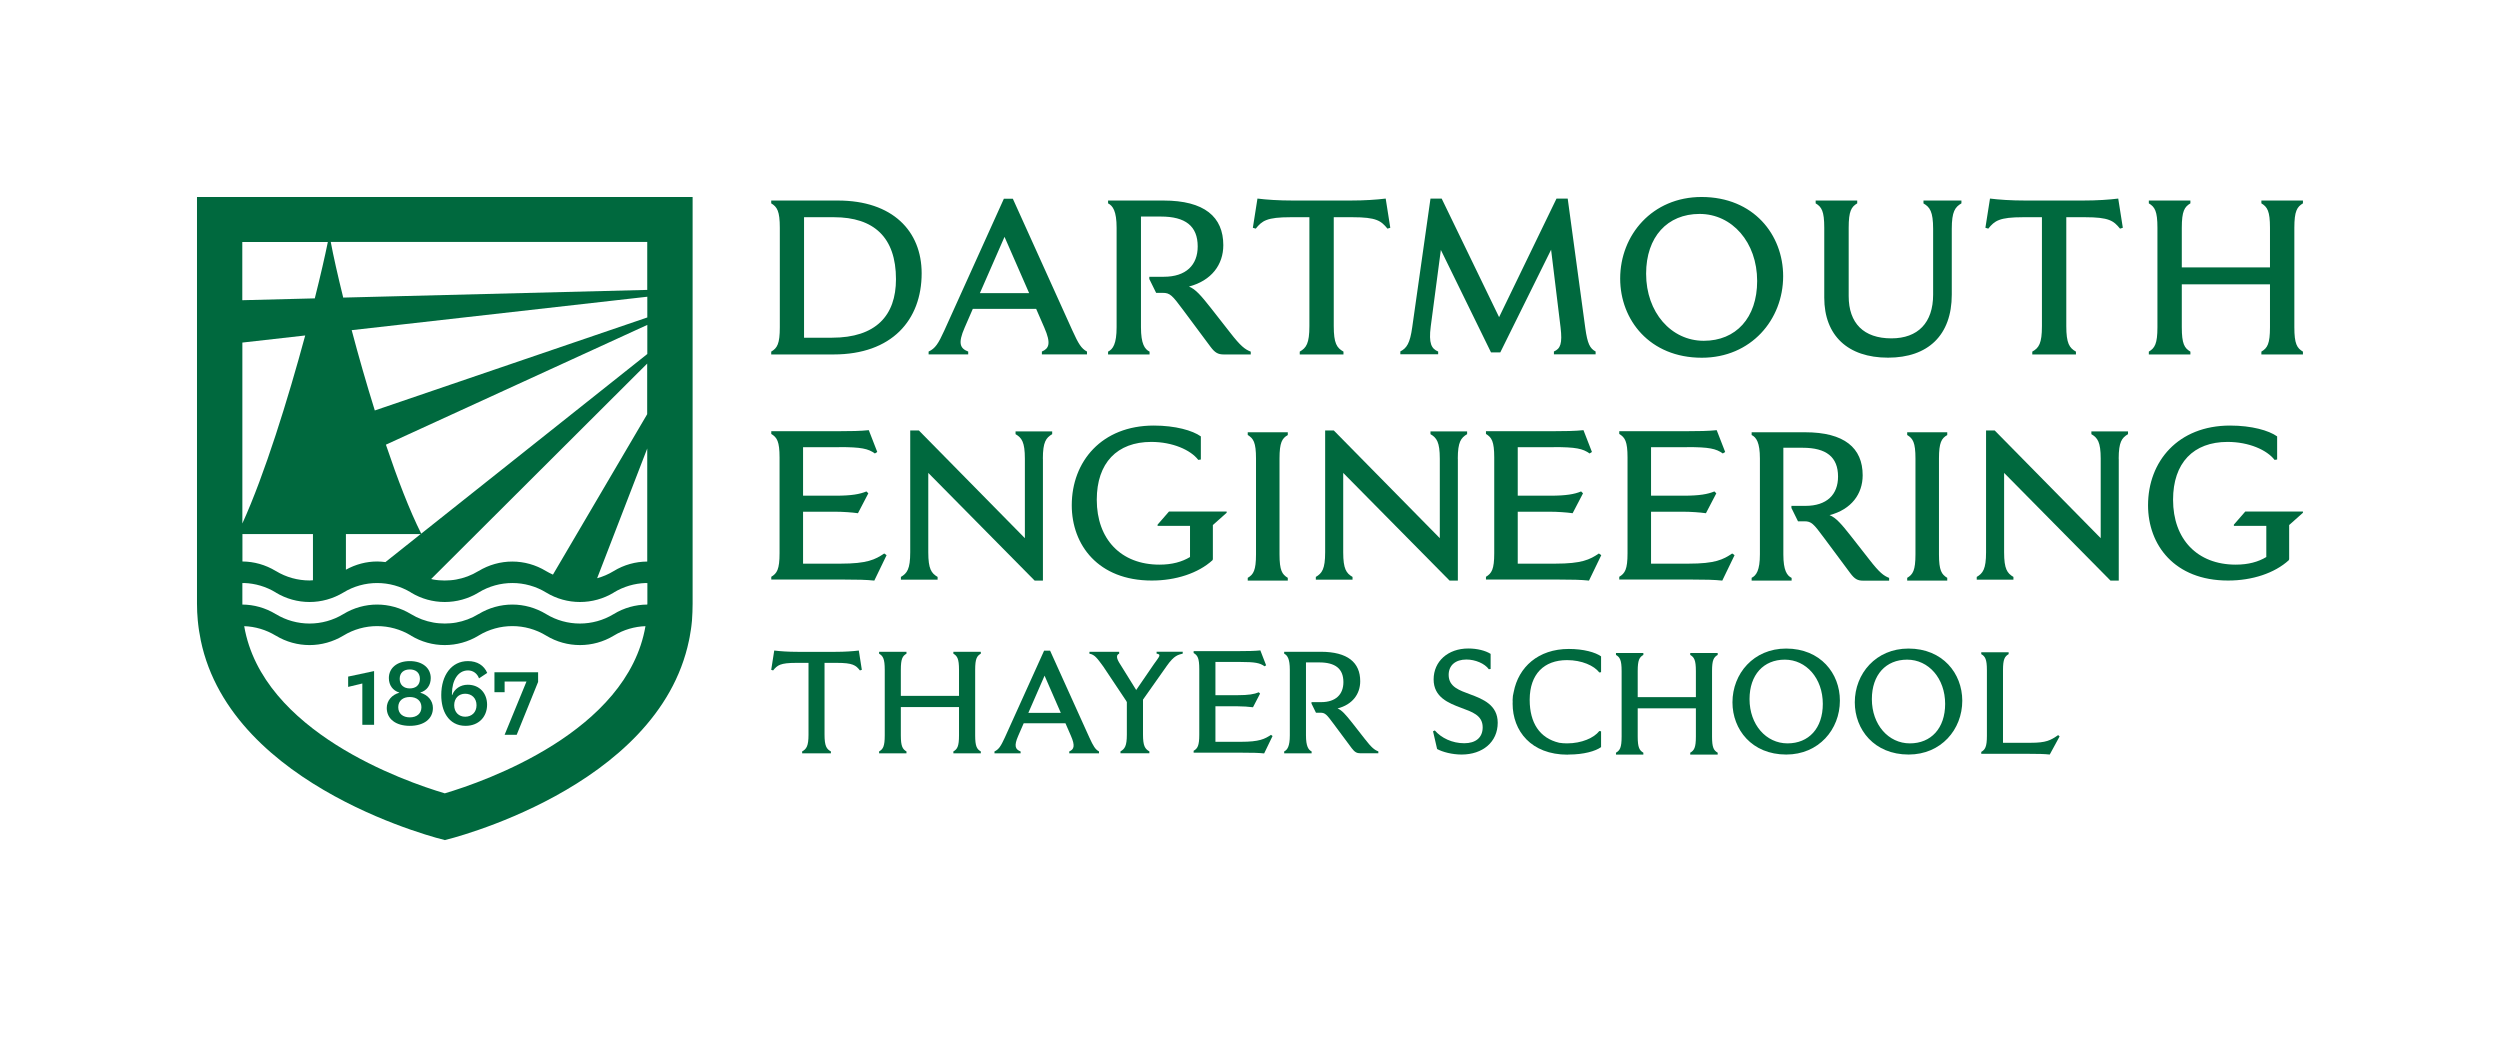
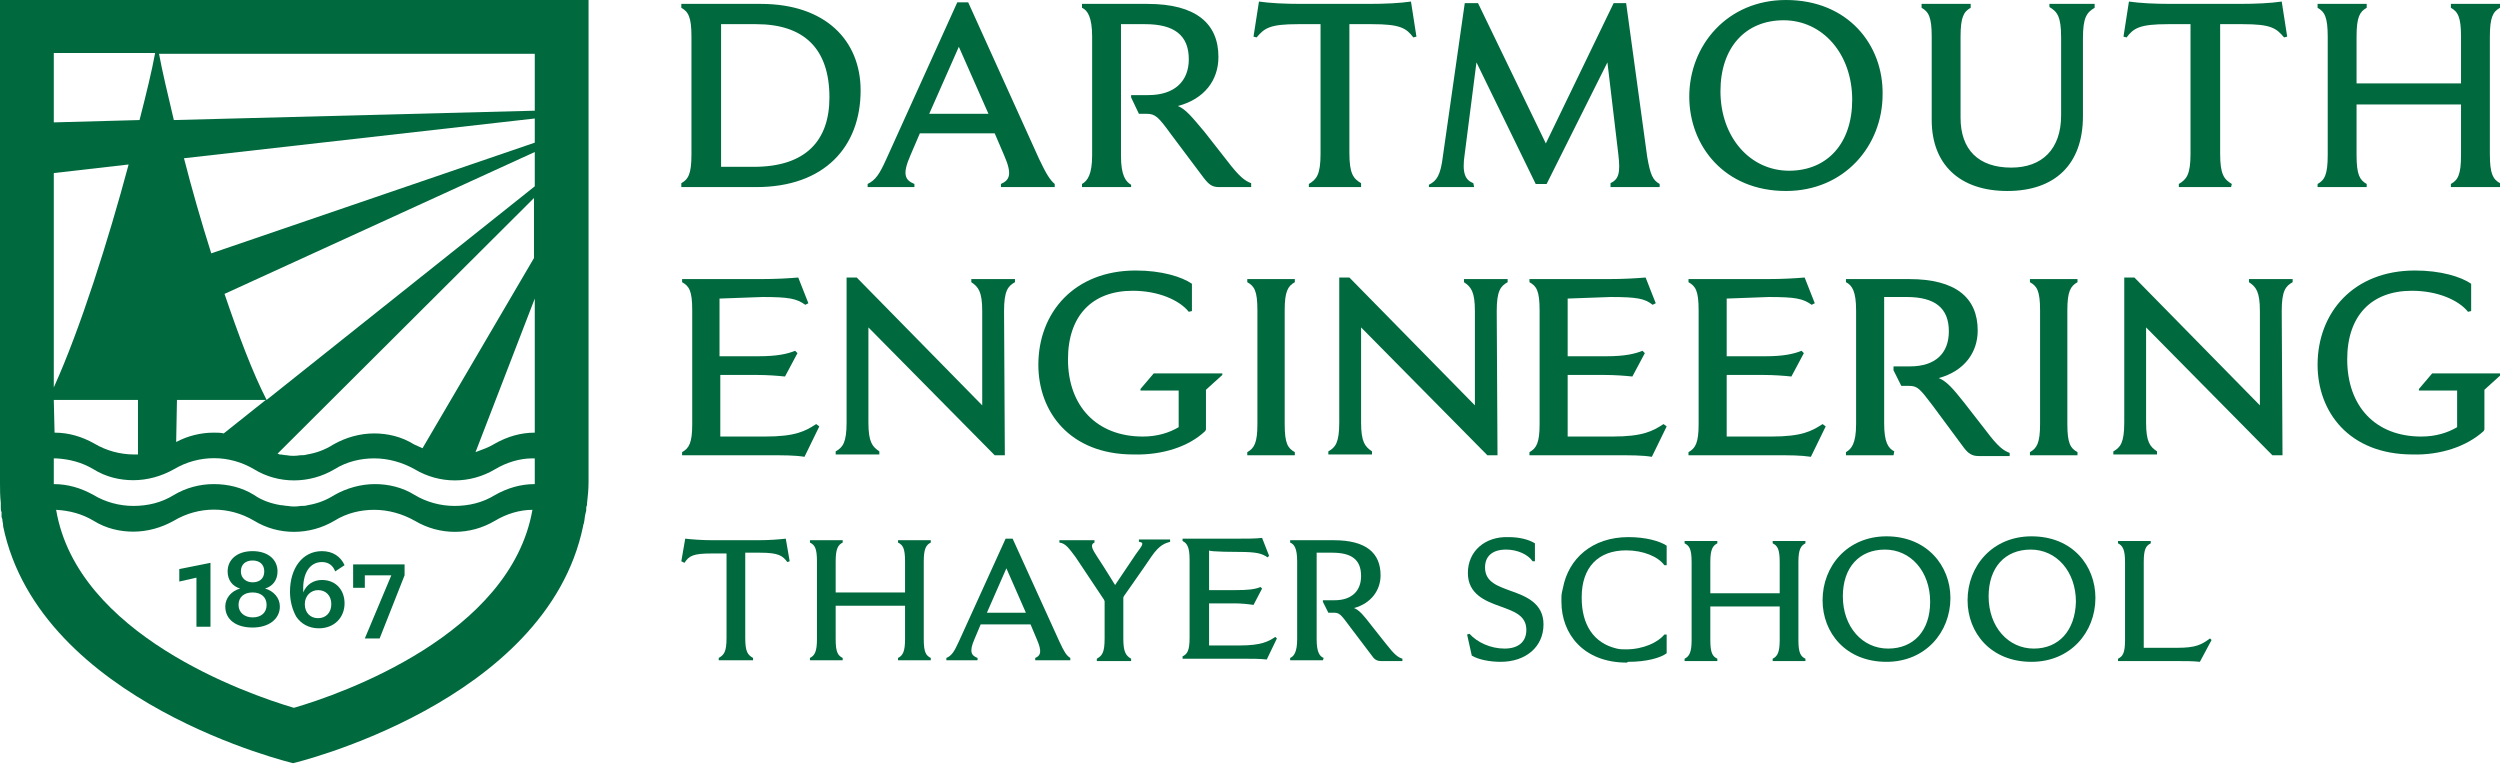
- <svg xmlns="http://www.w3.org/2000/svg" version="1.1" id="Layer_1" x="0px" y="0px" viewBox="0 0 380.73 157.93" style="enable-background:new 0 0 380.73 157.93;" xml:space="preserve">
+ <svg xmlns="http://www.w3.org/2000/svg" version="1.1" id="Layer_1" x="0px" y="0px" viewBox="0 0 320.7 97.9" style="enable-background:new 0 0 320.7 97.9;" xml:space="preserve">
  <style type="text/css">
	.st0{fill:#00693E;}
</style>
  <g>
-     <path class="st0" d="M127.6,30.54h-10.15v0.43c0.9,0.54,1.31,1.17,1.31,3.72v15.14c0,2.55-0.4,3.18-1.31,3.72v0.43h9.51   c8.84,0,13.4-5.22,13.4-12.36C140.36,35.19,135.94,30.54,127.6,30.54 M126.7,51.43h-4.25V33.08H127c6.1,0,9.45,3.08,9.45,9.44   C136.45,48.05,133.4,51.43,126.7,51.43 M219.03,53.54c-1.04-0.43-1.47-1.24-1.14-3.82l1.54-11.66l7.64,15.61h1.41l7.74-15.64   l1.44,11.82c0.3,2.51-0.03,3.25-1.01,3.68v0.43H243v-0.43c-0.87-0.47-1.24-1.17-1.57-3.55l-2.68-19.73h-1.71l-8.74,18.05   l-8.74-18.05h-1.71l-2.78,19.59c-0.34,2.45-0.84,3.18-1.81,3.68v0.43h5.76V53.54z M204.59,53.54c-1.01-0.57-1.47-1.24-1.47-3.89   V33.08h2.85c3.65,0,4.35,0.54,5.33,1.74l0.43-0.13l-0.7-4.45c-1.37,0.17-3.18,0.3-5.46,0.3h-8.61c-2.28,0-4.09-0.13-5.46-0.3   l-0.7,4.45l0.44,0.13c0.97-1.2,1.67-1.74,5.32-1.74h2.85v16.58c0,2.65-0.47,3.32-1.47,3.89v0.43h6.66V53.54z M175.08,53.98h-6.33   v-0.43c0.74-0.37,1.3-1.17,1.3-3.72V34.69c0-2.54-0.57-3.35-1.3-3.72v-0.43h8.44c6.23,0,9.11,2.48,9.11,6.8   c0,2.95-1.78,5.39-5.23,6.3c1.01,0.4,1.84,1.37,3.38,3.32l2.88,3.68c1.61,2.08,2.28,2.58,3.15,2.91v0.43h-4.12   c-0.87,0-1.34-0.27-2.01-1.17l-4.19-5.63c-1.64-2.21-1.98-2.58-3.08-2.58h-1.01l-1.04-2.11v-0.34h2.21c3.38,0,5.16-1.78,5.16-4.62   c0-3.11-1.88-4.55-5.59-4.55h-3.05v16.85c0,2.55,0.57,3.35,1.31,3.72V53.98z M163.33,50.36l-9.08-20.09h-1.37l-9.08,20.09   c-0.9,1.98-1.37,2.71-2.38,3.18v0.43h6.03v-0.43c-1.21-0.47-1.61-1.21-0.54-3.65l1.24-2.85h9.65l1.24,2.85   c1.07,2.45,0.7,3.18-0.37,3.65v0.43h6.87v-0.43C164.67,53.08,164.23,52.34,163.33,50.36 M149.23,44.64l3.75-8.57l3.75,8.57H149.23z    M333.58,30.97c-0.9,0.54-1.31,1.17-1.31,3.72v6.03h13.43v-6.03c0-2.54-0.4-3.18-1.31-3.72v-0.43h6.33v0.43   c-0.9,0.54-1.31,1.17-1.31,3.72v15.14c0,2.55,0.4,3.18,1.31,3.72v0.43h-6.33v-0.43c0.91-0.54,1.31-1.17,1.31-3.72V43.3h-13.43v6.53   c0,2.55,0.4,3.18,1.31,3.72v0.43h-6.33v-0.43c0.9-0.54,1.31-1.17,1.31-3.72V34.69c0-2.54-0.4-3.18-1.31-3.72v-0.43h6.33V30.97z    M316.16,53.98h-6.66v-0.43c1.01-0.57,1.47-1.24,1.47-3.89V33.08h-2.85c-3.65,0-4.35,0.54-5.32,1.74l-0.44-0.13l0.7-4.45   c1.37,0.17,3.18,0.3,5.46,0.3h8.61c2.28,0,4.09-0.13,5.46-0.3l0.7,4.45l-0.43,0.13c-0.97-1.2-1.67-1.74-5.33-1.74h-2.85v16.58   c0,2.65,0.47,3.32,1.47,3.89V53.98z M292.92,30.54h5.79v0.43c-0.97,0.57-1.47,1.24-1.47,3.88v10.01c0,6.2-3.62,9.61-9.71,9.61   c-6.13,0-9.71-3.38-9.71-9.14V34.69c0-2.54-0.4-3.18-1.31-3.72v-0.43h6.33v0.43c-0.9,0.54-1.3,1.17-1.3,3.72V45.1   c0,4.12,2.28,6.43,6.5,6.43c4.05,0,6.36-2.38,6.36-6.66V34.86c0-2.65-0.5-3.32-1.47-3.88V30.54z M259.13,30   c-7.5,0-12.39,5.79-12.39,12.42c0,6.3,4.49,12.06,12.43,12.06c7.5,0,12.39-5.79,12.39-12.42C271.56,35.76,267.07,30,259.13,30    M259.47,51.9c-4.96,0-8.78-4.32-8.78-10.21c0-5.63,3.25-9.11,8.14-9.11c4.96,0,8.77,4.32,8.77,10.21   C267.6,48.42,264.36,51.9,259.47,51.9" />
+     <path class="st0" d="M97.6,0.5H87.4V1c0.9,0.5,1.3,1.2,1.3,3.7v15.1c0,2.5-0.4,3.2-1.3,3.7V24H97c8.8,0,13.4-5.2,13.4-12.4   C110.4,5.2,105.9,0.5,97.6,0.5 M96.7,21.4h-4.2V3.1H97c6.1,0,9.4,3.1,9.4,9.4C106.4,18,103.4,21.4,96.7,21.4 M189,23.5   c-1-0.4-1.5-1.2-1.1-3.8l1.5-11.7l7.6,15.6h1.4L206.2,8l1.4,11.8c0.3,2.5,0,3.2-1,3.7V24h6.3v-0.4c-0.9-0.5-1.2-1.2-1.6-3.5   l-2.7-19.7H207l-8.7,18l-8.7-18h-1.7l-2.8,19.6c-0.3,2.5-0.8,3.2-1.8,3.7V24h5.8L189,23.5L189,23.5z M174.6,23.5   c-1-0.6-1.5-1.2-1.5-3.9V3.1h2.9c3.6,0,4.4,0.5,5.3,1.7l0.4-0.1L181,0.2c-1.4,0.2-3.2,0.3-5.5,0.3H167c-2.3,0-4.1-0.1-5.5-0.3   l-0.7,4.5l0.4,0.1c1-1.2,1.7-1.7,5.3-1.7h2.9v16.6c0,2.7-0.5,3.3-1.5,3.9V24h6.7L174.6,23.5L174.6,23.5z M145.1,24h-6.3v-0.4   c0.7-0.4,1.3-1.2,1.3-3.7V4.7c0-2.5-0.6-3.4-1.3-3.7V0.5h8.4c6.2,0,9.1,2.5,9.1,6.8c0,3-1.8,5.4-5.2,6.3c1,0.4,1.8,1.4,3.4,3.3   l2.9,3.7c1.6,2.1,2.3,2.6,3.1,2.9V24h-4.1c-0.9,0-1.3-0.3-2-1.2l-4.2-5.6c-1.6-2.2-2-2.6-3.1-2.6h-1l-1-2.1v-0.3h2.2   c3.4,0,5.2-1.8,5.2-4.6c0-3.1-1.9-4.5-5.6-4.5h-3.1v16.9c0,2.5,0.6,3.3,1.3,3.7L145.1,24L145.1,24z M133.3,20.4l-9.1-20.1h-1.4   l-9.1,20.1c-0.9,2-1.4,2.7-2.4,3.2V24h6v-0.4c-1.2-0.5-1.6-1.2-0.5-3.7l1.2-2.8h9.6l1.2,2.8c1.1,2.5,0.7,3.2-0.4,3.7V24h6.9v-0.4   C134.7,23.1,134.2,22.3,133.3,20.4 M119.2,14.6l3.8-8.6l3.8,8.6H119.2z M303.6,1c-0.9,0.5-1.3,1.2-1.3,3.7v6h13.4v-6   c0-2.5-0.4-3.2-1.3-3.7V0.5h6.3V1c-0.9,0.5-1.3,1.2-1.3,3.7v15.1c0,2.5,0.4,3.2,1.3,3.7V24h-6.3v-0.4c0.9-0.5,1.3-1.2,1.3-3.7v-6.5   h-13.4v6.5c0,2.5,0.4,3.2,1.3,3.7V24h-6.3v-0.4c0.9-0.5,1.3-1.2,1.3-3.7V4.7c0-2.5-0.4-3.2-1.3-3.7V0.5h6.3V1z M286.2,24h-6.7v-0.4   c1-0.6,1.5-1.2,1.5-3.9V3.1h-2.9c-3.6,0-4.4,0.5-5.3,1.7l-0.4-0.1l0.7-4.5c1.4,0.2,3.2,0.3,5.5,0.3h8.6c2.3,0,4.1-0.1,5.5-0.3   l0.7,4.5l-0.4,0.1c-1-1.2-1.7-1.7-5.3-1.7h-2.9v16.6c0,2.7,0.5,3.3,1.5,3.9L286.2,24L286.2,24z M262.9,0.5h5.8V1   c-1,0.6-1.5,1.2-1.5,3.9v10c0,6.2-3.6,9.6-9.7,9.6c-6.1,0-9.7-3.4-9.7-9.1V4.7c0-2.5-0.4-3.2-1.3-3.7V0.5h6.3V1   c-0.9,0.5-1.3,1.2-1.3,3.7v10.4c0,4.1,2.3,6.4,6.5,6.4c4,0,6.4-2.4,6.4-6.7v-10c0-2.7-0.5-3.3-1.5-3.9L262.9,0.5L262.9,0.5z    M229.1,0c-7.5,0-12.4,5.8-12.4,12.4c0,6.3,4.5,12.1,12.4,12.1c7.5,0,12.4-5.8,12.4-12.4C241.6,5.8,237.1,0,229.1,0 M229.5,21.9   c-5,0-8.8-4.3-8.8-10.2c0-5.6,3.2-9.1,8.1-9.1c5,0,8.8,4.3,8.8,10.2C237.6,18.4,234.4,21.9,229.5,21.9" />
    <g>
-       <path class="st0" d="M218.33,103.47c0,2.7,2.25,3.6,4.2,4.33c1.59,0.6,3.27,1.1,3.27,2.96c0,1.57-1.06,2.43-2.81,2.43    c-1.83,0-3.49-0.8-4.48-1.95l-0.27,0.13l0.62,2.7c0.84,0.46,2.3,0.84,3.73,0.84c3.2,0,5.5-1.9,5.5-4.84c0-2.7-2.23-3.6-4.2-4.33    c-1.59-0.6-3.27-1.11-3.27-2.96c0-1.46,1.04-2.34,2.7-2.34c1.35,0,2.78,0.6,3.42,1.48l0.27-0.04v-2.3    c-0.77-0.49-2.03-0.82-3.4-0.82C220.52,98.76,218.33,100.71,218.33,103.47" />
-       <path class="st0" d="M238.92,114.91c2.26,0,4.05-0.51,4.91-1.13v-2.41l-0.27-0.04c-0.8,1.04-2.68,1.88-4.91,1.88    c-0.42,0-0.81-0.03-1.19-0.09c-3.04-0.71-4.49-3.1-4.5-6.5c0-0.03,0-0.07,0-0.1c0.02-3.82,2.14-5.99,5.69-5.99    c2.24,0,4.12,0.84,4.91,1.88l0.27-0.04v-2.41c-0.86-0.62-2.66-1.13-4.91-1.13c-4.69,0-7.67,2.8-8.39,6.53    c-0.11,0.4-0.17,0.82-0.17,1.24c0,0.09,0.01,0.18,0.01,0.28c0,0.09-0.01,0.18-0.01,0.28c0,4.14,2.8,7.77,8.38,7.77l0-0.01    C238.8,114.91,238.86,114.91,238.92,114.91" />
-       <path class="st0" d="M250.27,99.74c-0.6,0.35-0.86,0.77-0.86,2.45v3.98h8.86v-3.98c0-1.68-0.27-2.1-0.86-2.45v-0.29h4.18v0.29    c-0.6,0.35-0.86,0.77-0.86,2.45v9.99c0,1.68,0.26,2.1,0.86,2.45v0.29h-4.18v-0.29c0.6-0.35,0.86-0.77,0.86-2.45v-4.31h-8.86v4.31    c0,1.68,0.27,2.1,0.86,2.45v0.29h-4.17v-0.29c0.6-0.35,0.86-0.77,0.86-2.45v-9.99c0-1.68-0.27-2.1-0.86-2.45v-0.29h4.17V99.74z" />
-       <path class="st0" d="M272.01,98.77c-4.95,0-8.17,3.82-8.17,8.19c0,4.15,2.96,7.95,8.19,7.95c4.95,0,8.17-3.82,8.17-8.2    C280.21,102.56,277.25,98.77,272.01,98.77 M272.23,113.21c-3.27,0-5.79-2.85-5.79-6.74c0-3.71,2.14-6.01,5.37-6.01    c3.27,0,5.79,2.85,5.79,6.74C277.6,110.91,275.46,113.21,272.23,113.21" />
-       <path class="st0" d="M290.64,98.77c-4.95,0-8.17,3.82-8.17,8.19c0,4.15,2.96,7.95,8.2,7.95c4.95,0,8.17-3.82,8.17-8.2    C298.83,102.56,295.87,98.77,290.64,98.77 M290.86,113.21c-3.27,0-5.79-2.85-5.79-6.74c0-3.71,2.14-6.01,5.37-6.01    c3.27,0,5.79,2.85,5.79,6.74C296.23,110.91,294.08,113.21,290.86,113.21" />
-       <path class="st0" d="M312.16,114.91l1.5-2.76l-0.22-0.2c-1.15,0.8-1.83,1.17-4.2,1.17h-4.2v-11.05c0-1.68,0.26-2.1,0.86-2.45    v-0.29h-4.17v0.29c0.6,0.35,0.86,0.77,0.86,2.45v9.99c0,1.68-0.27,2.1-0.86,2.45v0.29h7.16    C310.4,114.8,311.32,114.82,312.16,114.91" />
-       <path class="st0" d="M126.56,114.73h-4.4v-0.29c0.66-0.38,0.97-0.82,0.97-2.56v-10.93h-1.88c-2.41,0-2.87,0.35-3.51,1.15    l-0.29-0.09l0.46-2.94c0.91,0.11,2.1,0.2,3.6,0.2h5.68c1.5,0,2.7-0.09,3.6-0.2l0.46,2.94l-0.29,0.09c-0.64-0.8-1.1-1.15-3.51-1.15    h-1.88v10.93c0,1.75,0.31,2.19,0.97,2.56V114.73z M138.05,99.55c-0.6,0.35-0.86,0.77-0.86,2.45v3.98h8.86V102    c0-1.68-0.27-2.1-0.86-2.45v-0.29h4.18v0.29c-0.6,0.35-0.86,0.77-0.86,2.45v9.99c0,1.68,0.26,2.1,0.86,2.45v0.29h-4.18v-0.29    c0.6-0.35,0.86-0.77,0.86-2.45v-4.31h-8.86v4.31c0,1.68,0.27,2.1,0.86,2.45v0.29h-4.17v-0.29c0.6-0.35,0.86-0.77,0.86-2.45V102    c0-1.68-0.27-2.1-0.86-2.45v-0.29h4.17V99.55z" />
-       <path class="st0" d="M156.61,108.56l2.47-5.66l2.47,5.66H156.61z M165.91,112.34l-5.99-13.25h-0.91l-5.99,13.25    c-0.6,1.3-0.91,1.79-1.57,2.1v0.29h3.98v-0.29c-0.79-0.31-1.06-0.8-0.35-2.41l0.82-1.88h6.36l0.82,1.88    c0.71,1.61,0.46,2.1-0.24,2.41v0.29h4.53v-0.29C166.8,114.13,166.51,113.64,165.91,112.34" />
-       <path class="st0" d="M188.85,100.81c2.3,0,3.03,0.15,3.73,0.66l0.24-0.15l-0.88-2.27c-0.82,0.09-1.92,0.11-3.27,0.11h-6.89v0.29    c0.6,0.35,0.86,0.77,0.86,2.45v9.99c0,1.68-0.26,2.1-0.86,2.45v0.29h7.47c1.5,0,2.43,0.02,3.27,0.11l1.28-2.65l-0.24-0.18    c-0.95,0.64-1.79,1.06-4.55,1.06h-3.91v-5.41h3.31c0.84,0,1.79,0.07,2.41,0.15l1.08-2.08l-0.2-0.2c-0.68,0.29-1.57,0.44-3.18,0.44    h-3.42v-5.06H188.85z" />
-       <path class="st0" d="M199.74,114.73h-4.17v-0.29c0.48-0.24,0.86-0.77,0.86-2.45V102c0-1.68-0.38-2.21-0.86-2.45v-0.29h5.57    c4.11,0,6.01,1.64,6.01,4.48c0,1.95-1.17,3.56-3.45,4.15c0.66,0.27,1.21,0.91,2.23,2.19l1.9,2.43c1.06,1.37,1.5,1.7,2.08,1.92    v0.29h-2.72c-0.57,0-0.88-0.18-1.33-0.77l-2.76-3.71c-1.08-1.46-1.3-1.7-2.03-1.7h-0.66l-0.68-1.39v-0.22h1.46    c2.23,0,3.4-1.17,3.4-3.05c0-2.05-1.24-3-3.69-3h-2.01v11.11c0,1.68,0.38,2.21,0.86,2.45V114.73z" />
-       <path class="st0" d="M174.07,105.4v6.47c0,1.74,0.31,2.19,0.97,2.56v0.29h-4.4v-0.29c0.66-0.38,0.97-0.82,0.97-2.56v-6.47" />
-       <path class="st0" d="M173.97,106.59c0,0-2.7-4.36-3.18-5.12c-0.48-0.75-1.06-1.61-0.35-1.92v-0.29h-4.53v0.29    c0.81,0.14,1.2,0.72,2.1,1.94l4.61,6.91" />
-       <path class="st0" d="M172.36,108.97c0,0,5-7.08,5.34-7.57c1.14-1.63,1.76-1.68,2.42-1.86v-0.29h-3.98v0.29    c0.8,0.13,0.38,0.48-0.4,1.59l-3.74,5.46" />
+       <path class="st0" d="M188.3,73.5c0,2.7,2.2,3.6,4.2,4.3c1.6,0.6,3.3,1.1,3.3,3c0,1.6-1.1,2.4-2.8,2.4c-1.8,0-3.5-0.8-4.5-1.9    l-0.3,0.1l0.6,2.7c0.8,0.5,2.3,0.8,3.7,0.8c3.2,0,5.5-1.9,5.5-4.8c0-2.7-2.2-3.6-4.2-4.3c-1.6-0.6-3.3-1.1-3.3-3    c0-1.5,1-2.3,2.7-2.3c1.4,0,2.8,0.6,3.4,1.5l0.3,0v-2.3c-0.8-0.5-2-0.8-3.4-0.8C190.5,68.8,188.3,70.7,188.3,73.5" />
+       <path class="st0" d="M208.9,84.9c2.3,0,4.1-0.5,4.9-1.1v-2.4l-0.3,0c-0.8,1-2.7,1.9-4.9,1.9c-0.4,0-0.8,0-1.2-0.1    c-3-0.7-4.5-3.1-4.5-6.5c0,0,0-0.1,0-0.1c0-3.8,2.1-6,5.7-6c2.2,0,4.1,0.8,4.9,1.9l0.3,0V70c-0.9-0.6-2.7-1.1-4.9-1.1    c-4.7,0-7.7,2.8-8.4,6.5c-0.1,0.4-0.2,0.8-0.2,1.2c0,0.1,0,0.2,0,0.3c0,0.1,0,0.2,0,0.3c0,4.1,2.8,7.8,8.4,7.8v0    C208.8,84.9,208.9,84.9,208.9,84.9" />
+       <path class="st0" d="M220.3,69.7c-0.6,0.3-0.9,0.8-0.9,2.4v4h8.9v-4c0-1.7-0.3-2.1-0.9-2.4v-0.3h4.2v0.3c-0.6,0.3-0.9,0.8-0.9,2.4    v10c0,1.7,0.3,2.1,0.9,2.4v0.3h-4.2v-0.3c0.6-0.3,0.9-0.8,0.9-2.4v-4.3h-8.9v4.3c0,1.7,0.3,2.1,0.9,2.4v0.3h-4.2v-0.3    c0.6-0.3,0.9-0.8,0.9-2.4v-10c0-1.7-0.3-2.1-0.9-2.4v-0.3h4.2L220.3,69.7L220.3,69.7z" />
+       <path class="st0" d="M242,68.8c-5,0-8.2,3.8-8.2,8.2c0,4.2,3,7.9,8.2,7.9c5,0,8.2-3.8,8.2-8.2C250.2,72.6,247.2,68.8,242,68.8     M242.2,83.2c-3.3,0-5.8-2.8-5.8-6.7c0-3.7,2.1-6,5.4-6c3.3,0,5.8,2.8,5.8,6.7C247.6,80.9,245.5,83.2,242.2,83.2" />
+       <path class="st0" d="M260.6,68.8c-5,0-8.2,3.8-8.2,8.2c0,4.2,3,7.9,8.2,7.9c5,0,8.2-3.8,8.2-8.2C268.8,72.6,265.9,68.8,260.6,68.8     M260.9,83.2c-3.3,0-5.8-2.8-5.8-6.7c0-3.7,2.1-6,5.4-6c3.3,0,5.8,2.8,5.8,6.7C266.2,80.9,264.1,83.2,260.9,83.2" />
+       <path class="st0" d="M282.2,84.9l1.5-2.8l-0.2-0.2c-1.1,0.8-1.8,1.2-4.2,1.2H275V72.1c0-1.7,0.3-2.1,0.9-2.4v-0.3h-4.2v0.3    c0.6,0.3,0.9,0.8,0.9,2.4v10c0,1.7-0.3,2.1-0.9,2.4v0.3h7.2C280.4,84.8,281.3,84.8,282.2,84.9" />
+       <path class="st0" d="M96.6,84.7h-4.4v-0.3c0.7-0.4,1-0.8,1-2.6V71h-1.9c-2.4,0-2.9,0.3-3.5,1.2L87.4,72l0.5-2.9    c0.9,0.1,2.1,0.2,3.6,0.2h5.7c1.5,0,2.7-0.1,3.6-0.2l0.5,2.9l-0.3,0.1c-0.6-0.8-1.1-1.2-3.5-1.2h-1.9v10.9c0,1.8,0.3,2.2,1,2.6    L96.6,84.7L96.6,84.7z M108.1,69.6c-0.6,0.3-0.9,0.8-0.9,2.4v4h8.9v-4c0-1.7-0.3-2.1-0.9-2.4v-0.3h4.2v0.3    c-0.6,0.3-0.9,0.8-0.9,2.4v10c0,1.7,0.3,2.1,0.9,2.4v0.3h-4.2v-0.3c0.6-0.3,0.9-0.8,0.9-2.4v-4.3h-8.9V82c0,1.7,0.3,2.1,0.9,2.4    v0.3h-4.2v-0.3c0.6-0.3,0.9-0.8,0.9-2.4V72c0-1.7-0.3-2.1-0.9-2.4v-0.3h4.2V69.6z" />
+       <path class="st0" d="M126.6,78.6l2.5-5.7l2.5,5.7H126.6z M135.9,82.3l-6-13.2H129l-6,13.2c-0.6,1.3-0.9,1.8-1.6,2.1v0.3h4v-0.3    c-0.8-0.3-1.1-0.8-0.4-2.4l0.8-1.9h6.4l0.8,1.9c0.7,1.6,0.5,2.1-0.2,2.4v0.3h4.5v-0.3C136.8,84.1,136.5,83.6,135.9,82.3" />
+       <path class="st0" d="M158.9,70.8c2.3,0,3,0.2,3.7,0.7l0.2-0.2l-0.9-2.3c-0.8,0.1-1.9,0.1-3.3,0.1h-6.9v0.3    c0.6,0.3,0.9,0.8,0.9,2.4v10c0,1.7-0.3,2.1-0.9,2.4v0.3h7.5c1.5,0,2.4,0,3.3,0.1l1.3-2.7l-0.2-0.2c-0.9,0.6-1.8,1.1-4.6,1.1h-3.9    v-5.4h3.3c0.8,0,1.8,0.1,2.4,0.2l1.1-2.1l-0.2-0.2c-0.7,0.3-1.6,0.4-3.2,0.4h-3.4v-5.1C155.1,70.8,158.9,70.8,158.9,70.8z" />
+       <path class="st0" d="M169.7,84.7h-4.2v-0.3c0.5-0.2,0.9-0.8,0.9-2.4V72c0-1.7-0.4-2.2-0.9-2.4v-0.3h5.6c4.1,0,6,1.6,6,4.5    c0,1.9-1.2,3.6-3.4,4.2c0.7,0.3,1.2,0.9,2.2,2.2l1.9,2.4c1.1,1.4,1.5,1.7,2.1,1.9v0.3h-2.7c-0.6,0-0.9-0.2-1.3-0.8l-2.8-3.7    c-1.1-1.5-1.3-1.7-2-1.7h-0.7l-0.7-1.4v-0.2h1.5c2.2,0,3.4-1.2,3.4-3.1c0-2.1-1.2-3-3.7-3h-2V82c0,1.7,0.4,2.2,0.9,2.4L169.7,84.7    L169.7,84.7z" />
+       <path class="st0" d="M144.1,75.4v6.5c0,1.7,0.3,2.2,1,2.6v0.3h-4.4v-0.3c0.7-0.4,1-0.8,1-2.6v-6.5" />
+       <path class="st0" d="M144,76.6c0,0-2.7-4.4-3.2-5.1c-0.5-0.8-1.1-1.6-0.4-1.9v-0.3h-4.5v0.3c0.8,0.1,1.2,0.7,2.1,1.9l4.6,6.9" />
+       <path class="st0" d="M142.4,79c0,0,5-7.1,5.3-7.6c1.1-1.6,1.8-1.7,2.4-1.9v-0.3h-4v0.3c0.8,0.1,0.4,0.5-0.4,1.6l-3.7,5.5" />
    </g>
    <g>
-       <path class="st0" d="M127.79,68.09c3.36,0,4.42,0.23,5.45,0.97l0.36-0.23l-1.29-3.32c-1.19,0.13-2.81,0.16-4.78,0.16h-10.07v0.42    c0.87,0.52,1.26,1.13,1.26,3.58v14.59c0,2.45-0.39,3.06-1.26,3.58v0.42h10.91c2.2,0,3.55,0.03,4.78,0.16l1.87-3.87l-0.36-0.26    c-1.39,0.94-2.61,1.55-6.65,1.55h-5.71v-7.91h4.84c1.23,0,2.61,0.1,3.52,0.23l1.58-3.03l-0.29-0.29c-1,0.42-2.29,0.65-4.65,0.65    h-5v-7.39H127.79z" />
-       <path class="st0" d="M256.92,68.09c3.36,0,4.42,0.23,5.45,0.97l0.36-0.23l-1.29-3.32c-1.19,0.13-2.81,0.16-4.78,0.16H246.6v0.42    c0.87,0.52,1.26,1.13,1.26,3.58v14.59c0,2.45-0.39,3.06-1.26,3.58v0.42h10.91c2.2,0,3.55,0.03,4.78,0.16l1.87-3.87l-0.36-0.26    c-1.39,0.94-2.61,1.55-6.65,1.55h-5.71v-7.91h4.84c1.23,0,2.61,0.1,3.52,0.23l1.58-3.03l-0.29-0.29c-1,0.42-2.29,0.65-4.65,0.65    h-5v-7.39H256.92z" />
-       <path class="st0" d="M236.63,68.09c3.36,0,4.42,0.23,5.45,0.97l0.36-0.23l-1.29-3.32c-1.19,0.13-2.81,0.16-4.78,0.16H226.3v0.42    c0.87,0.52,1.26,1.13,1.26,3.58v14.59c0,2.45-0.39,3.06-1.26,3.58v0.42h10.91c2.2,0,3.55,0.03,4.78,0.16l1.87-3.87l-0.36-0.26    c-1.39,0.94-2.61,1.55-6.65,1.55h-5.71v-7.91h4.84c1.23,0,2.61,0.1,3.52,0.23l1.58-3.03l-0.29-0.29c-1,0.42-2.29,0.65-4.65,0.65    h-5v-7.39H236.63z" />
-       <path class="st0" d="M158.82,69.86c0-2.55,0.48-3.19,1.42-3.74V65.7h-5.58v0.42c0.94,0.55,1.42,1.19,1.42,3.74v12.1l-16.14-16.4    h-1.32v18.56c0,2.55-0.48,3.19-1.42,3.74v0.42h5.59v-0.42c-0.94-0.55-1.42-1.19-1.42-3.74v-12.1l16.2,16.4h1.26V69.86z" />
-       <path class="st0" d="M222.01,69.86c0-2.55,0.48-3.19,1.42-3.74V65.7h-5.58v0.42c0.94,0.55,1.42,1.19,1.42,3.74v12.1l-16.14-16.4    h-1.32v18.56c0,2.55-0.48,3.19-1.42,3.74v0.42h5.59v-0.42c-0.94-0.55-1.42-1.19-1.42-3.74v-12.1l16.2,16.4h1.26V69.86z" />
-       <path class="st0" d="M322.66,69.86c0-2.55,0.48-3.19,1.42-3.74V65.7h-5.58v0.42c0.94,0.55,1.42,1.19,1.42,3.74v12.1l-16.14-16.4    h-1.32v18.56c0,2.55-0.48,3.19-1.42,3.74v0.42h5.59v-0.42c-0.94-0.55-1.42-1.19-1.42-3.74v-12.1l16.2,16.4h1.26V69.86z" />
-       <path class="st0" d="M184.65,85.32l0.06-0.16v-5.2l2.1-1.87V77.9h-8.78l-1.74,2v0.19h4.94v4.74c-1.23,0.74-2.74,1.16-4.65,1.16    c-5.87,0-9.55-3.87-9.55-9.88c0-5.62,3.1-8.81,8.3-8.81c3.26,0,6,1.23,7.16,2.74l0.39-0.06v-3.52c-1.26-0.9-3.87-1.65-7.17-1.65    c-7.91,0-12.49,5.45-12.49,12.14c0,6.04,4.03,11.46,12.17,11.46C179.07,88.42,182.49,87.29,184.65,85.32" />
-       <path class="st0" d="M348.56,85.32l0.06-0.16v-5.2l2.1-1.87V77.9h-8.78l-1.74,2v0.19h4.94v4.74c-1.23,0.74-2.74,1.16-4.65,1.16    c-5.87,0-9.55-3.87-9.55-9.88c0-5.62,3.1-8.81,8.3-8.81c3.26,0,6,1.23,7.16,2.74l0.39-0.06v-3.52c-1.26-0.9-3.87-1.65-7.17-1.65    c-7.91,0-12.49,5.45-12.49,12.14c0,6.04,4.03,11.46,12.17,11.46C342.98,88.42,346.4,87.29,348.56,85.32" />
-       <path class="st0" d="M196.12,88c-0.87-0.52-1.26-1.13-1.26-3.58V69.83c0-2.45,0.39-3.07,1.26-3.58v-0.42h-6.1v0.42    c0.87,0.52,1.26,1.13,1.26,3.58v14.59c0,2.45-0.39,3.07-1.26,3.58v0.42h6.1V88z" />
-       <path class="st0" d="M296.55,88c-0.87-0.52-1.26-1.13-1.26-3.58V69.83c0-2.45,0.39-3.07,1.26-3.58v-0.42h-6.1v0.42    c0.87,0.52,1.26,1.13,1.26,3.58v14.59c0,2.45-0.39,3.07-1.26,3.58v0.42h6.1V88z" />
-       <path class="st0" d="M272.86,88.42h-6.1V88c0.71-0.36,1.26-1.13,1.26-3.58V69.83c0-2.45-0.55-3.23-1.26-3.58v-0.42h8.13    c6,0,8.78,2.39,8.78,6.55c0,2.84-1.71,5.2-5.04,6.07c0.97,0.39,1.78,1.32,3.26,3.2l2.78,3.55c1.55,2,2.2,2.49,3.03,2.81v0.42    h-3.97c-0.84,0-1.29-0.26-1.94-1.13l-4.03-5.42c-1.58-2.13-1.9-2.49-2.97-2.49h-0.97l-1-2.03v-0.32h2.13    c3.26,0,4.97-1.71,4.97-4.46c0-3-1.81-4.39-5.39-4.39h-2.94v16.24c0,2.45,0.55,3.23,1.26,3.58V88.42z" />
+       <path class="st0" d="M97.8,38.1c3.4,0,4.4,0.2,5.5,1l0.4-0.2l-1.3-3.3c-1.2,0.1-2.8,0.2-4.8,0.2H87.5v0.4c0.9,0.5,1.3,1.1,1.3,3.6    v14.6c0,2.4-0.4,3.1-1.3,3.6v0.4h10.9c2.2,0,3.6,0,4.8,0.2l1.9-3.9l-0.4-0.3c-1.4,0.9-2.6,1.6-6.6,1.6h-5.7v-7.9h4.8    c1.2,0,2.6,0.1,3.5,0.2l1.6-3l-0.3-0.3c-1,0.4-2.3,0.7-4.7,0.7h-5v-7.4L97.8,38.1L97.8,38.1z" />
+       <path class="st0" d="M226.9,38.1c3.4,0,4.4,0.2,5.5,1l0.4-0.2l-1.3-3.3c-1.2,0.1-2.8,0.2-4.8,0.2h-10.1v0.4    c0.9,0.5,1.3,1.1,1.3,3.6v14.6c0,2.4-0.4,3.1-1.3,3.6v0.4h10.9c2.2,0,3.5,0,4.8,0.2l1.9-3.9l-0.4-0.3c-1.4,0.9-2.6,1.6-6.6,1.6    h-5.7v-7.9h4.8c1.2,0,2.6,0.1,3.5,0.2l1.6-3l-0.3-0.3c-1,0.4-2.3,0.7-4.6,0.7h-5v-7.4L226.9,38.1L226.9,38.1z" />
+       <path class="st0" d="M206.6,38.1c3.4,0,4.4,0.2,5.4,1l0.4-0.2l-1.3-3.3c-1.2,0.1-2.8,0.2-4.8,0.2h-10.1v0.4    c0.9,0.5,1.3,1.1,1.3,3.6v14.6c0,2.4-0.4,3.1-1.3,3.6v0.4h10.9c2.2,0,3.6,0,4.8,0.2l1.9-3.9l-0.4-0.3c-1.4,0.9-2.6,1.6-6.6,1.6    h-5.7v-7.9h4.8c1.2,0,2.6,0.1,3.5,0.2l1.6-3l-0.3-0.3c-1,0.4-2.3,0.7-4.6,0.7h-5v-7.4L206.6,38.1L206.6,38.1z" />
+       <path class="st0" d="M128.8,39.9c0-2.6,0.5-3.2,1.4-3.7v-0.4h-5.6v0.4c0.9,0.6,1.4,1.2,1.4,3.7V52l-16.1-16.4h-1.3v18.6    c0,2.6-0.5,3.2-1.4,3.7v0.4h5.6v-0.4c-0.9-0.6-1.4-1.2-1.4-3.7V42l16.2,16.4h1.3L128.8,39.9L128.8,39.9z" />
+       <path class="st0" d="M192,39.9c0-2.6,0.5-3.2,1.4-3.7v-0.4h-5.6v0.4c0.9,0.6,1.4,1.2,1.4,3.7V52l-16.1-16.4h-1.3v18.6    c0,2.6-0.5,3.2-1.4,3.7v0.4h5.6v-0.4c-0.9-0.6-1.4-1.2-1.4-3.7V42l16.2,16.4h1.3L192,39.9L192,39.9z" />
+       <path class="st0" d="M292.7,39.9c0-2.6,0.5-3.2,1.4-3.7v-0.4h-5.6v0.4c0.9,0.6,1.4,1.2,1.4,3.7V52l-16.1-16.4h-1.3v18.6    c0,2.6-0.5,3.2-1.4,3.7v0.4h5.6v-0.4c-0.9-0.6-1.4-1.2-1.4-3.7V42l16.2,16.4h1.3L292.7,39.9L292.7,39.9z" />
+       <path class="st0" d="M154.6,55.3l0.1-0.2V50l2.1-1.9v-0.2H148l-1.7,2v0.2h4.9v4.7c-1.2,0.7-2.7,1.2-4.6,1.2    c-5.9,0-9.6-3.9-9.6-9.9c0-5.6,3.1-8.8,8.3-8.8c3.3,0,6,1.2,7.2,2.7l0.4-0.1v-3.5c-1.3-0.9-3.9-1.7-7.2-1.7    c-7.9,0-12.5,5.4-12.5,12.1c0,6,4,11.5,12.2,11.5C149.1,58.4,152.5,57.3,154.6,55.3" />
+       <path class="st0" d="M318.6,55.3l0.1-0.2V50l2.1-1.9v-0.2h-8.8l-1.7,2v0.2h4.9v4.7c-1.2,0.7-2.7,1.2-4.6,1.2    c-5.9,0-9.5-3.9-9.5-9.9c0-5.6,3.1-8.8,8.3-8.8c3.3,0,6,1.2,7.2,2.7l0.4-0.1v-3.5c-1.3-0.9-3.9-1.7-7.2-1.7    c-7.9,0-12.5,5.4-12.5,12.1c0,6,4,11.5,12.2,11.5C313,58.4,316.4,57.3,318.6,55.3" />
+       <path class="st0" d="M166.1,58c-0.9-0.5-1.3-1.1-1.3-3.6V39.8c0-2.4,0.4-3.1,1.3-3.6v-0.4H160v0.4c0.9,0.5,1.3,1.1,1.3,3.6v14.6    c0,2.4-0.4,3.1-1.3,3.6v0.4h6.1V58z" />
+       <path class="st0" d="M266.5,58c-0.9-0.5-1.3-1.1-1.3-3.6V39.8c0-2.4,0.4-3.1,1.3-3.6v-0.4h-6.1v0.4c0.9,0.5,1.3,1.1,1.3,3.6v14.6    c0,2.4-0.4,3.1-1.3,3.6v0.4h6.1V58z" />
+       <path class="st0" d="M242.9,58.4h-6.1V58c0.7-0.4,1.3-1.1,1.3-3.6V39.8c0-2.4-0.5-3.2-1.3-3.6v-0.4h8.1c6,0,8.8,2.4,8.8,6.6    c0,2.8-1.7,5.2-5,6.1c1,0.4,1.8,1.3,3.3,3.2l2.8,3.6c1.5,2,2.2,2.5,3,2.8v0.4h-4c-0.8,0-1.3-0.3-1.9-1.1l-4-5.4    c-1.6-2.1-1.9-2.5-3-2.5h-1l-1-2V47h2.1c3.3,0,5-1.7,5-4.5c0-3-1.8-4.4-5.4-4.4h-2.9v16.2c0,2.4,0.5,3.2,1.3,3.6L242.9,58.4    L242.9,58.4z" />
    </g>
    <g>
-       <path class="st0" d="M105.48,91.93V30H30v61.93c0,0.87,0.04,1.72,0.12,2.56h0h0c0.01,0.15,0.03,0.31,0.05,0.46    c0,0.03,0,0.06,0.01,0.08c0,0.01,0,0.02,0,0.03c0.02,0.19,0.04,0.37,0.07,0.56c0.01,0.11,0.03,0.23,0.05,0.34    c0.01,0.08,0.02,0.17,0.04,0.25c0.02,0.13,0.05,0.25,0.07,0.38c0.04,0.26,0.09,0.53,0.14,0.78c0,0,0,0.01,0,0.01    c0.01,0.04,0.02,0.08,0.02,0.12l0,0c4.69,22.69,37.18,30.44,37.18,30.44s32.48-7.74,37.18-30.42l0,0c0-0.01,0.01-0.03,0.01-0.04    c0,0,0-0.01,0-0.01c0.03-0.15,0.06-0.3,0.09-0.45c0.07-0.38,0.14-0.76,0.19-1.15c0.03-0.14,0.05-0.29,0.06-0.43    c0.01-0.08,0.02-0.17,0.03-0.25c0.02-0.15,0.04-0.3,0.05-0.46c0,0,0,0,0-0.01c0.01-0.07,0.02-0.13,0.02-0.19h0l0,0v0    C105.44,93.67,105.48,92.81,105.48,91.93z M98.57,92.07C98.57,92.07,98.57,92.07,98.57,92.07C98.57,92.07,98.57,92.07,98.57,92.07    c-1.77,0.01-3.54,0.49-5.11,1.45c-1.58,0.96-3.37,1.44-5.15,1.44c-1.78,0-3.57-0.48-5.14-1.44c-1.58-0.96-3.36-1.45-5.14-1.45    c-1.79,0-3.57,0.49-5.15,1.45h-0.01c-1.06,0.65-2.22,1.08-3.4,1.29c-0.29,0.05-0.58,0.09-0.87,0.11c-0.57,0.05-1.15,0.05-1.73,0    c-0.29-0.02-0.57-0.06-0.86-0.11c-1.2-0.21-2.36-0.64-3.43-1.29c-1.58-0.96-3.37-1.45-5.15-1.45c-1.78,0-3.57,0.49-5.14,1.45    c-1.58,0.96-3.36,1.44-5.15,1.44c-1.78,0-3.57-0.48-5.14-1.44h-0.01c-1.56-0.95-3.32-1.44-5.08-1.45c0,0,0,0,0,0    c0-0.05,0-0.1,0-0.15v-3.12c0.1,0,0.19-0.01,0.29-0.01c1.67,0.06,3.32,0.54,4.8,1.44L42,90.24c1.58,0.96,3.36,1.44,5.14,1.44    c1.79,0,3.57-0.49,5.15-1.44c3.15-1.93,7.13-1.93,10.3-0.01v0.01c3.15,1.92,7.13,1.92,10.29,0l0.01-0.01    c1.58-0.96,3.36-1.44,5.14-1.44c1.79,0,3.58,0.49,5.15,1.45c3.15,1.92,7.14,1.92,10.3,0v-0.01c1.48-0.9,3.15-1.38,4.82-1.44    c0.1,0,0.19,0.01,0.29,0.01v3.12C98.57,91.98,98.57,92.03,98.57,92.07z M84.21,87.51c-0.36-0.16-0.71-0.34-1.05-0.54    c-1.58-0.96-3.36-1.45-5.14-1.45c-1.79,0-3.57,0.49-5.15,1.45h-0.01c-1.06,0.65-2.22,1.08-3.4,1.29    c-0.29,0.05-0.58,0.09-0.87,0.11c-0.57,0.05-1.15,0.05-1.73,0c-0.29-0.02-0.57-0.06-0.86-0.11c-0.12-0.02-0.23-0.05-0.34-0.08    l32.9-32.81v7.71L84.21,87.51z M98.57,68.3v17.22c0,0,0,0,0,0c-1.77,0.01-3.54,0.49-5.11,1.45c-0.8,0.49-1.65,0.85-2.52,1.09    L98.57,68.3z M98.57,53.92L64.15,81.27c-1.77-3.51-3.62-8.33-5.38-13.55l39.81-18.24V53.92z M52.67,81.33h11.4l-5.37,4.27    c-0.42-0.05-0.84-0.09-1.26-0.09c-1.64,0-3.28,0.43-4.76,1.25V81.33z M98.57,48.35L57.08,62.51c-1.29-4.13-2.49-8.33-3.52-12.23    l45.02-5.09V48.35z M36.91,79.72V52.17l9.57-1.08C43.86,60.78,40.31,72.25,36.91,79.72z M36.91,81.33h10.75v7.04    c-0.17,0.01-0.34,0.03-0.51,0.03c-1.78,0-3.57-0.48-5.14-1.44h-0.01c-1.56-0.95-3.32-1.44-5.08-1.45c0,0,0,0,0,0V81.33z     M98.57,44.15l-46.3,1.17c-0.84-3.4-1.5-6.33-1.9-8.48h48.2V44.15z M49.93,36.85c-0.44,2.16-1.12,5.14-1.99,8.59l-11.04,0.28    v-8.87H49.93z M67.74,120.82c-6.16-1.83-27.79-9.38-30.55-25.46c0,0,0,0,0,0c0,0,0,0,0,0c1.67,0.06,3.32,0.54,4.8,1.44L42,96.8    c1.58,0.96,3.36,1.44,5.14,1.44c1.79,0,3.57-0.49,5.15-1.44c3.15-1.93,7.13-1.93,10.3-0.01v0.01c3.15,1.92,7.13,1.92,10.29,0    l0.01-0.01c1.58-0.96,3.36-1.44,5.14-1.44c1.79,0,3.58,0.49,5.15,1.45c3.15,1.92,7.14,1.92,10.3,0V96.8    c1.48-0.9,3.15-1.38,4.82-1.44l0,0C95.53,111.44,73.88,118.99,67.74,120.82z" />
-       <polygon class="st0" points="53.02,104.61 55.18,104.09 55.18,110.38 56.97,110.38 56.97,102.2 53.02,103.04   " />
-       <polygon class="st0" points="75.3,105.42 76.85,105.42 76.85,103.79 80.18,103.79 76.85,111.9 78.69,111.9 81.95,103.85     81.95,102.38 75.3,102.38   " />
-       <path class="st0" d="M64.02,105.5v-0.03c0.99-0.31,1.58-1.11,1.58-2.21c0-1.51-1.24-2.58-3.19-2.58c-1.96,0-3.19,1.07-3.19,2.58    c0,1.1,0.6,1.9,1.58,2.21v0.03c-1.11,0.3-1.9,1.2-1.9,2.32c0,1.67,1.38,2.72,3.51,2.72c2.13,0,3.52-1.05,3.52-2.72    C65.93,106.7,65.14,105.8,64.02,105.5z M62.41,101.95c0.89,0,1.54,0.47,1.54,1.44c0,0.96-0.65,1.45-1.54,1.45    c-0.89,0-1.54-0.5-1.54-1.45C60.87,102.43,61.51,101.95,62.41,101.95z M62.41,109.25c-1.05,0-1.76-0.57-1.76-1.55    c0-0.98,0.71-1.55,1.76-1.55c1.05,0,1.77,0.57,1.77,1.55C64.18,108.68,63.46,109.25,62.41,109.25z" />
-       <path class="st0" d="M71.27,102.1c0.76,0,1.4,0.44,1.68,1.21l1.25-0.83c-0.49-1.14-1.51-1.8-2.94-1.8c-2.49,0-4.06,2.15-4.06,5.17    c0,1.23,0.26,2.34,0.82,3.18c0.62,0.93,1.57,1.51,2.88,1.51c2,0,3.28-1.37,3.28-3.22c0-1.71-1.11-3.04-2.95-3.04    c-1.12,0-2.03,0.64-2.36,1.57h-0.04v-0.24C68.84,103.64,69.73,102.1,71.27,102.1z M70.84,105.65c1.01,0,1.73,0.68,1.73,1.75    c0,1.07-0.72,1.75-1.73,1.75c-0.96,0-1.67-0.68-1.67-1.75C69.17,106.33,69.87,105.65,70.84,105.65z" />
+       <path class="st0" d="M75.5,61.9V0H0v61.9c0,0.9,0,1.7,0.1,2.6l0,0l0,0c0,0.2,0,0.3,0,0.5c0,0,0,0.1,0,0.1c0,0,0,0,0,0    c0,0.2,0,0.4,0.1,0.6c0,0.1,0,0.2,0,0.3c0,0.1,0,0.2,0,0.2c0,0.1,0,0.2,0.1,0.4c0,0.3,0.1,0.5,0.1,0.8v0c0,0,0,0.1,0,0.1l0,0    c4.7,22.7,37.2,30.4,37.2,30.4s32.5-7.7,37.2-30.4l0,0c0,0,0,0,0,0v0c0-0.2,0.1-0.3,0.1-0.4c0.1-0.4,0.1-0.8,0.2-1.2    c0-0.1,0.1-0.3,0.1-0.4c0-0.1,0-0.2,0-0.2c0-0.2,0-0.3,0.1-0.5c0,0,0,0,0,0c0-0.1,0-0.1,0-0.2l0,0l0,0l0,0    C75.4,63.7,75.5,62.8,75.5,61.9z M68.6,62.1L68.6,62.1L68.6,62.1c-1.8,0-3.5,0.5-5.1,1.4c-1.6,1-3.4,1.4-5.2,1.4s-3.6-0.5-5.1-1.4    c-1.6-1-3.4-1.4-5.1-1.4c-1.8,0-3.6,0.5-5.2,1.4h0c-1.1,0.7-2.2,1.1-3.4,1.3c-0.3,0.1-0.6,0.1-0.9,0.1c-0.6,0.1-1.2,0.1-1.7,0    c-0.3,0-0.6-0.1-0.9-0.1c-1.2-0.2-2.4-0.6-3.4-1.3c-1.6-1-3.4-1.4-5.2-1.4c-1.8,0-3.6,0.5-5.1,1.4c-1.6,1-3.4,1.4-5.2,1.4    c-1.8,0-3.6-0.5-5.1-1.4h0c-1.6-0.9-3.3-1.4-5.1-1.4l0,0c0-0.1,0-0.1,0-0.2v-3.1c0.1,0,0.2,0,0.3,0c1.7,0.1,3.3,0.5,4.8,1.4l0,0    c1.6,1,3.4,1.4,5.1,1.4c1.8,0,3.6-0.5,5.2-1.4c3.2-1.9,7.1-1.9,10.3,0v0c3.1,1.9,7.1,1.9,10.3,0l0,0c1.6-1,3.4-1.4,5.1-1.4    c1.8,0,3.6,0.5,5.2,1.4c3.2,1.9,7.1,1.9,10.3,0v0c1.5-0.9,3.2-1.4,4.8-1.4c0.1,0,0.2,0,0.3,0v3.1C68.6,62,68.6,62,68.6,62.1z     M54.2,57.5c-0.4-0.2-0.7-0.3-1.1-0.5c-1.6-1-3.4-1.4-5.1-1.4c-1.8,0-3.6,0.5-5.2,1.4h0c-1.1,0.7-2.2,1.1-3.4,1.3    c-0.3,0.1-0.6,0.1-0.9,0.1c-0.6,0.1-1.2,0.1-1.7,0c-0.3,0-0.6-0.1-0.9-0.1c-0.1,0-0.2-0.1-0.3-0.1l32.9-32.8v7.7L54.2,57.5z     M68.6,38.3v17.2l0,0c-1.8,0-3.5,0.5-5.1,1.4c-0.8,0.5-1.7,0.8-2.5,1.1L68.6,38.3z M68.6,23.9L34.2,51.3    c-1.8-3.5-3.6-8.3-5.4-13.6l39.8-18.2L68.6,23.9L68.6,23.9z M22.7,51.3h11.4l-5.4,4.3c-0.4-0.1-0.8-0.1-1.3-0.1    c-1.6,0-3.3,0.4-4.8,1.2L22.7,51.3L22.7,51.3z M68.6,18.3L27.1,32.5c-1.3-4.1-2.5-8.3-3.5-12.2l45-5.1L68.6,18.3L68.6,18.3z     M6.9,49.7V22.2l9.6-1.1C13.9,30.8,10.3,42.2,6.9,49.7z M6.9,51.3h10.8v7c-0.2,0-0.3,0-0.5,0c-1.8,0-3.6-0.5-5.1-1.4h0    c-1.6-0.9-3.3-1.4-5.1-1.4l0,0L6.9,51.3L6.9,51.3z M68.6,14.2l-46.3,1.2c-0.8-3.4-1.5-6.3-1.9-8.5h48.2V14.2z M19.9,6.8    c-0.4,2.2-1.1,5.1-2,8.6l-11,0.3V6.8H19.9z M37.7,90.8C31.6,89,9.9,81.4,7.2,65.4l0,0l0,0c1.7,0.1,3.3,0.5,4.8,1.4h0    c1.6,1,3.4,1.4,5.1,1.4c1.8,0,3.6-0.5,5.2-1.4c3.2-1.9,7.1-1.9,10.3,0v0c3.1,1.9,7.1,1.9,10.3,0l0,0c1.6-1,3.4-1.4,5.1-1.4    c1.8,0,3.6,0.5,5.2,1.4c3.2,1.9,7.1,1.9,10.3,0v0c1.5-0.9,3.2-1.4,4.8-1.4l0,0C65.5,81.4,43.9,89,37.7,90.8z" />
+       <polygon class="st0" points="23,74.6 25.2,74.1 25.2,80.4 27,80.4 27,72.2 23,73   " />
+       <polygon class="st0" points="45.3,75.4 46.8,75.4 46.8,73.8 50.2,73.8 46.8,81.9 48.7,81.9 51.9,73.8 51.9,72.4 45.3,72.4   " />
+       <path class="st0" d="M34,75.5L34,75.5c1-0.3,1.6-1.1,1.6-2.2c0-1.5-1.2-2.6-3.2-2.6c-2,0-3.2,1.1-3.2,2.6c0,1.1,0.6,1.9,1.6,2.2v0    c-1.1,0.3-1.9,1.2-1.9,2.3c0,1.7,1.4,2.7,3.5,2.7c2.1,0,3.5-1.1,3.5-2.7C35.9,76.7,35.1,75.8,34,75.5z M32.4,71.9    c0.9,0,1.5,0.5,1.5,1.4c0,1-0.7,1.4-1.5,1.4s-1.5-0.5-1.5-1.4C30.9,72.4,31.5,71.9,32.4,71.9z M32.4,79.2c-1,0-1.8-0.6-1.8-1.6    s0.7-1.6,1.8-1.6s1.8,0.6,1.8,1.6S33.5,79.2,32.4,79.2z" />
+       <path class="st0" d="M41.3,72.1c0.8,0,1.4,0.4,1.7,1.2l1.2-0.8c-0.5-1.1-1.5-1.8-2.9-1.8c-2.5,0-4.1,2.2-4.1,5.2    c0,1.2,0.3,2.3,0.8,3.2c0.6,0.9,1.6,1.5,2.9,1.5c2,0,3.3-1.4,3.3-3.2c0-1.7-1.1-3-2.9-3c-1.1,0-2,0.6-2.4,1.6h0v-0.2    C38.8,73.6,39.7,72.1,41.3,72.1z M40.8,75.7c1,0,1.7,0.7,1.7,1.8s-0.7,1.8-1.7,1.8c-1,0-1.7-0.7-1.7-1.8S39.9,75.7,40.8,75.7z" />
    </g>
  </g>
</svg>
